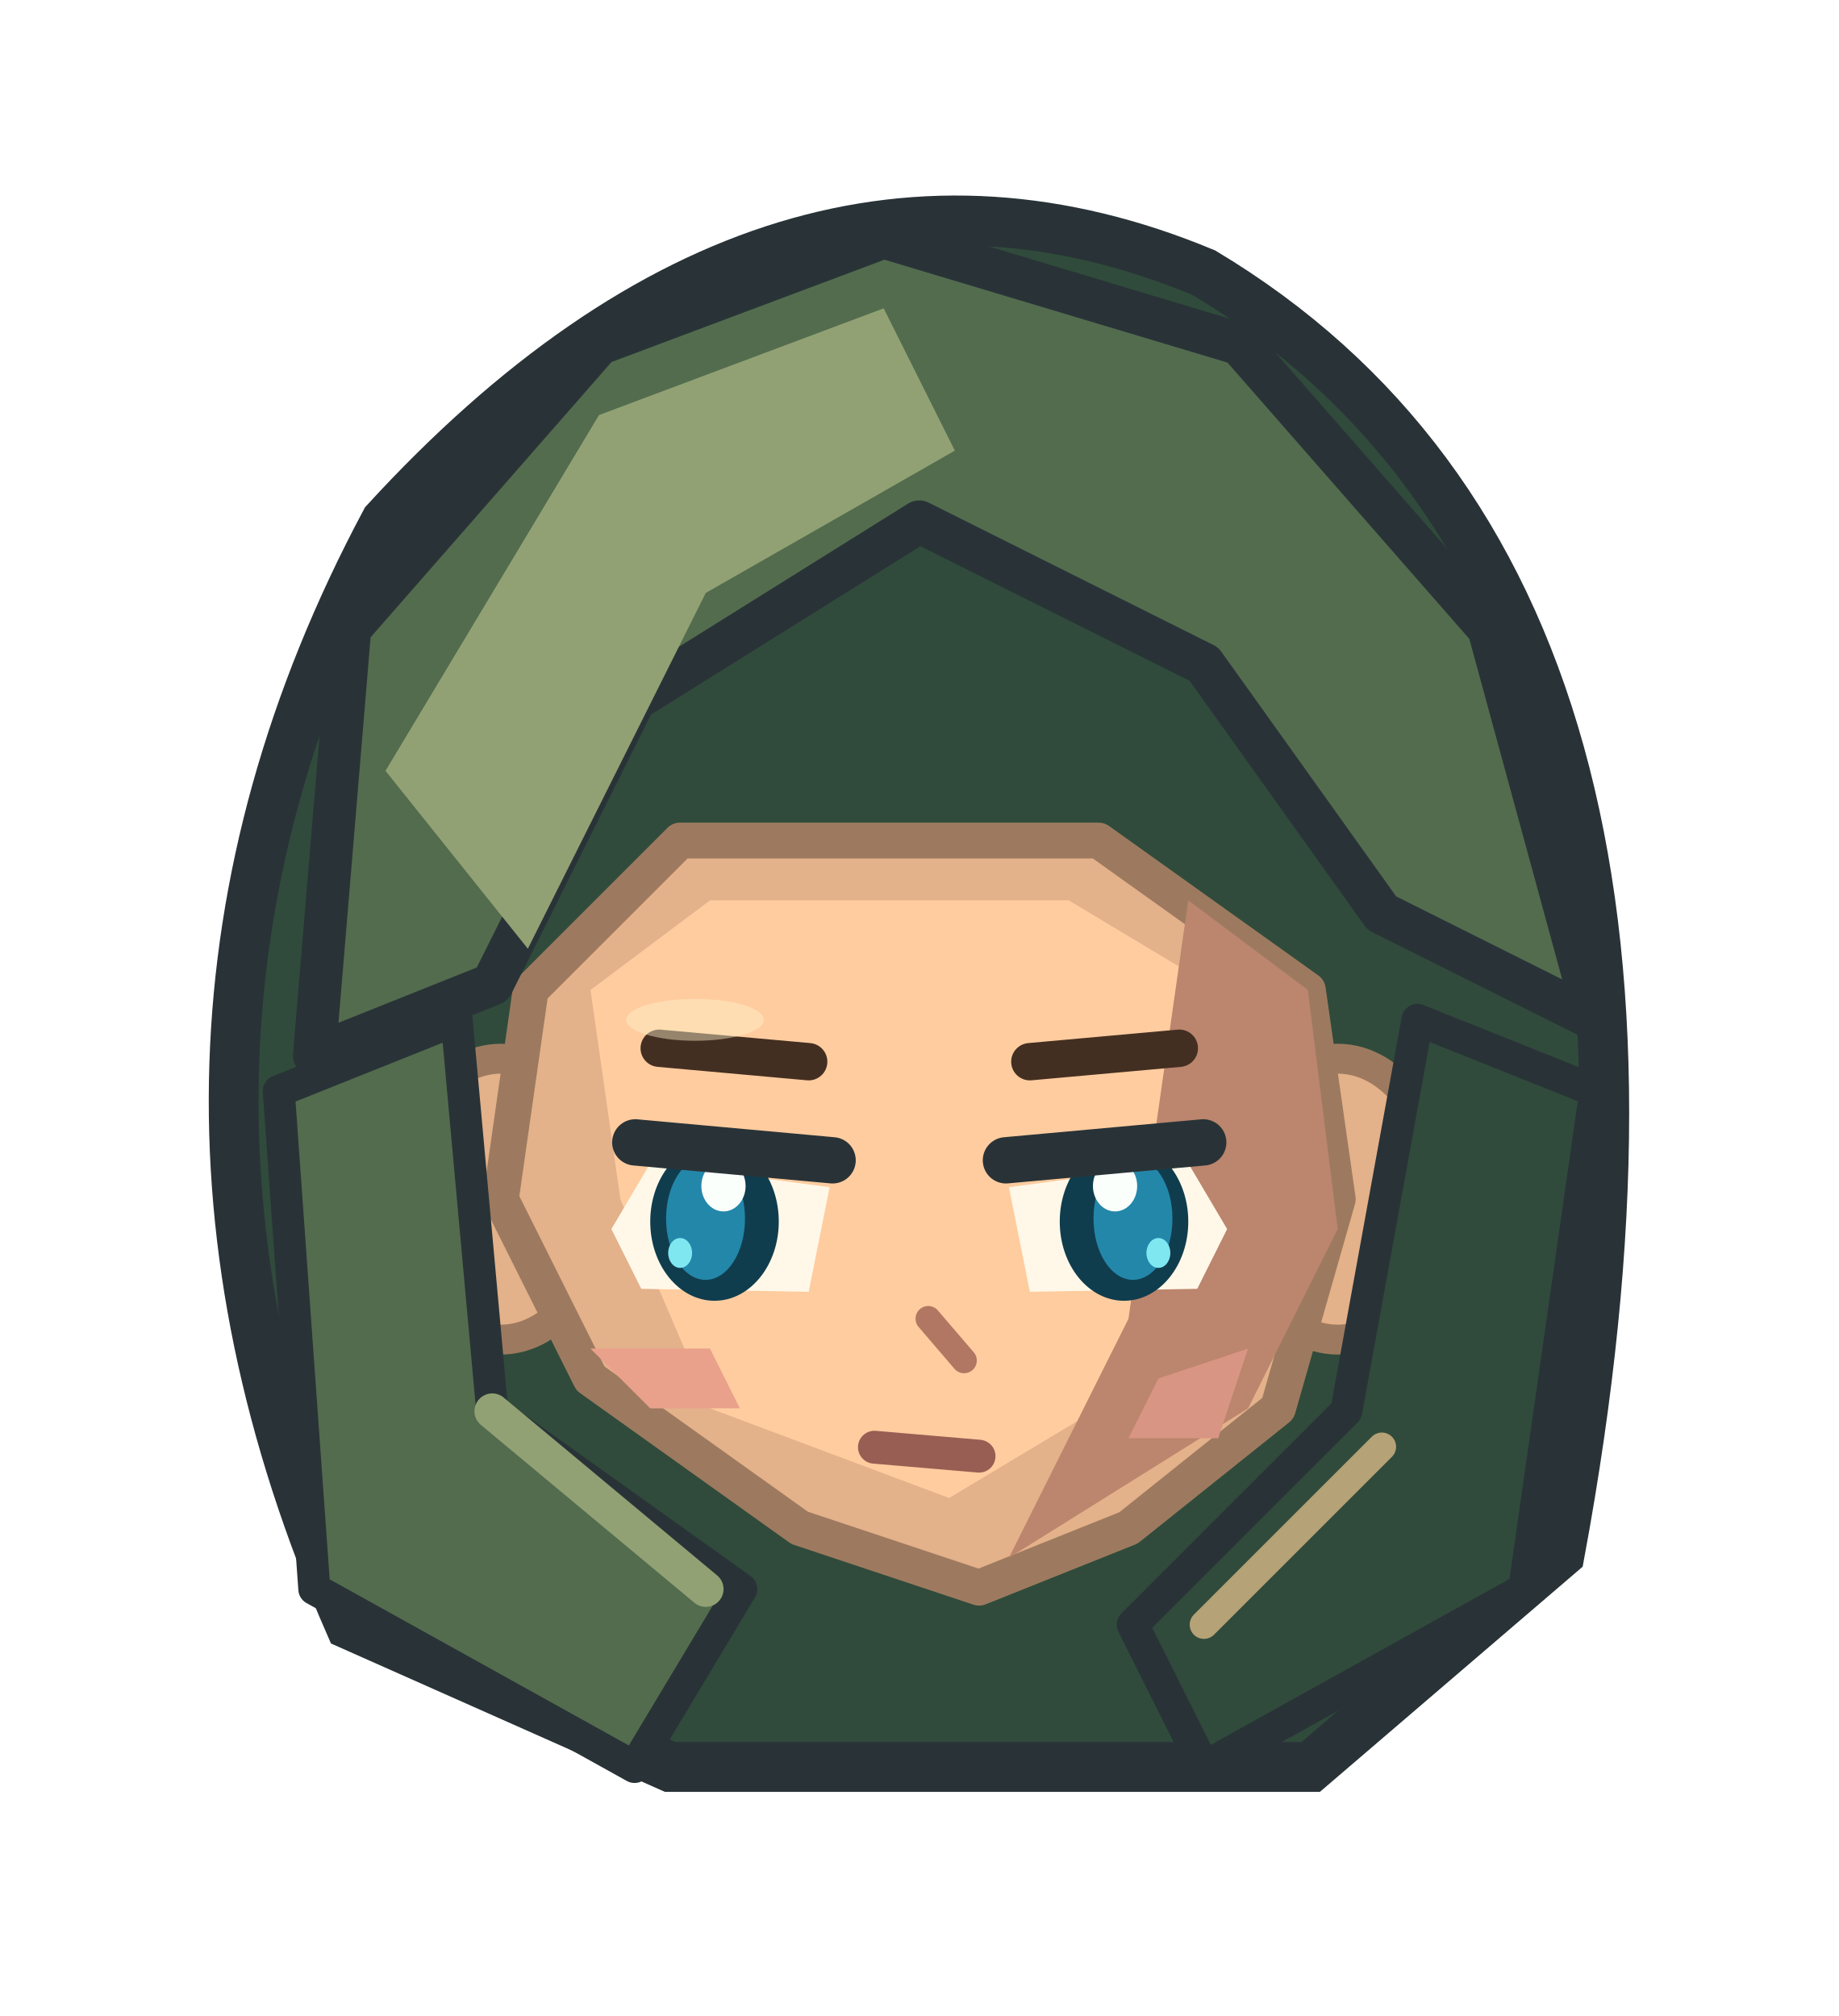
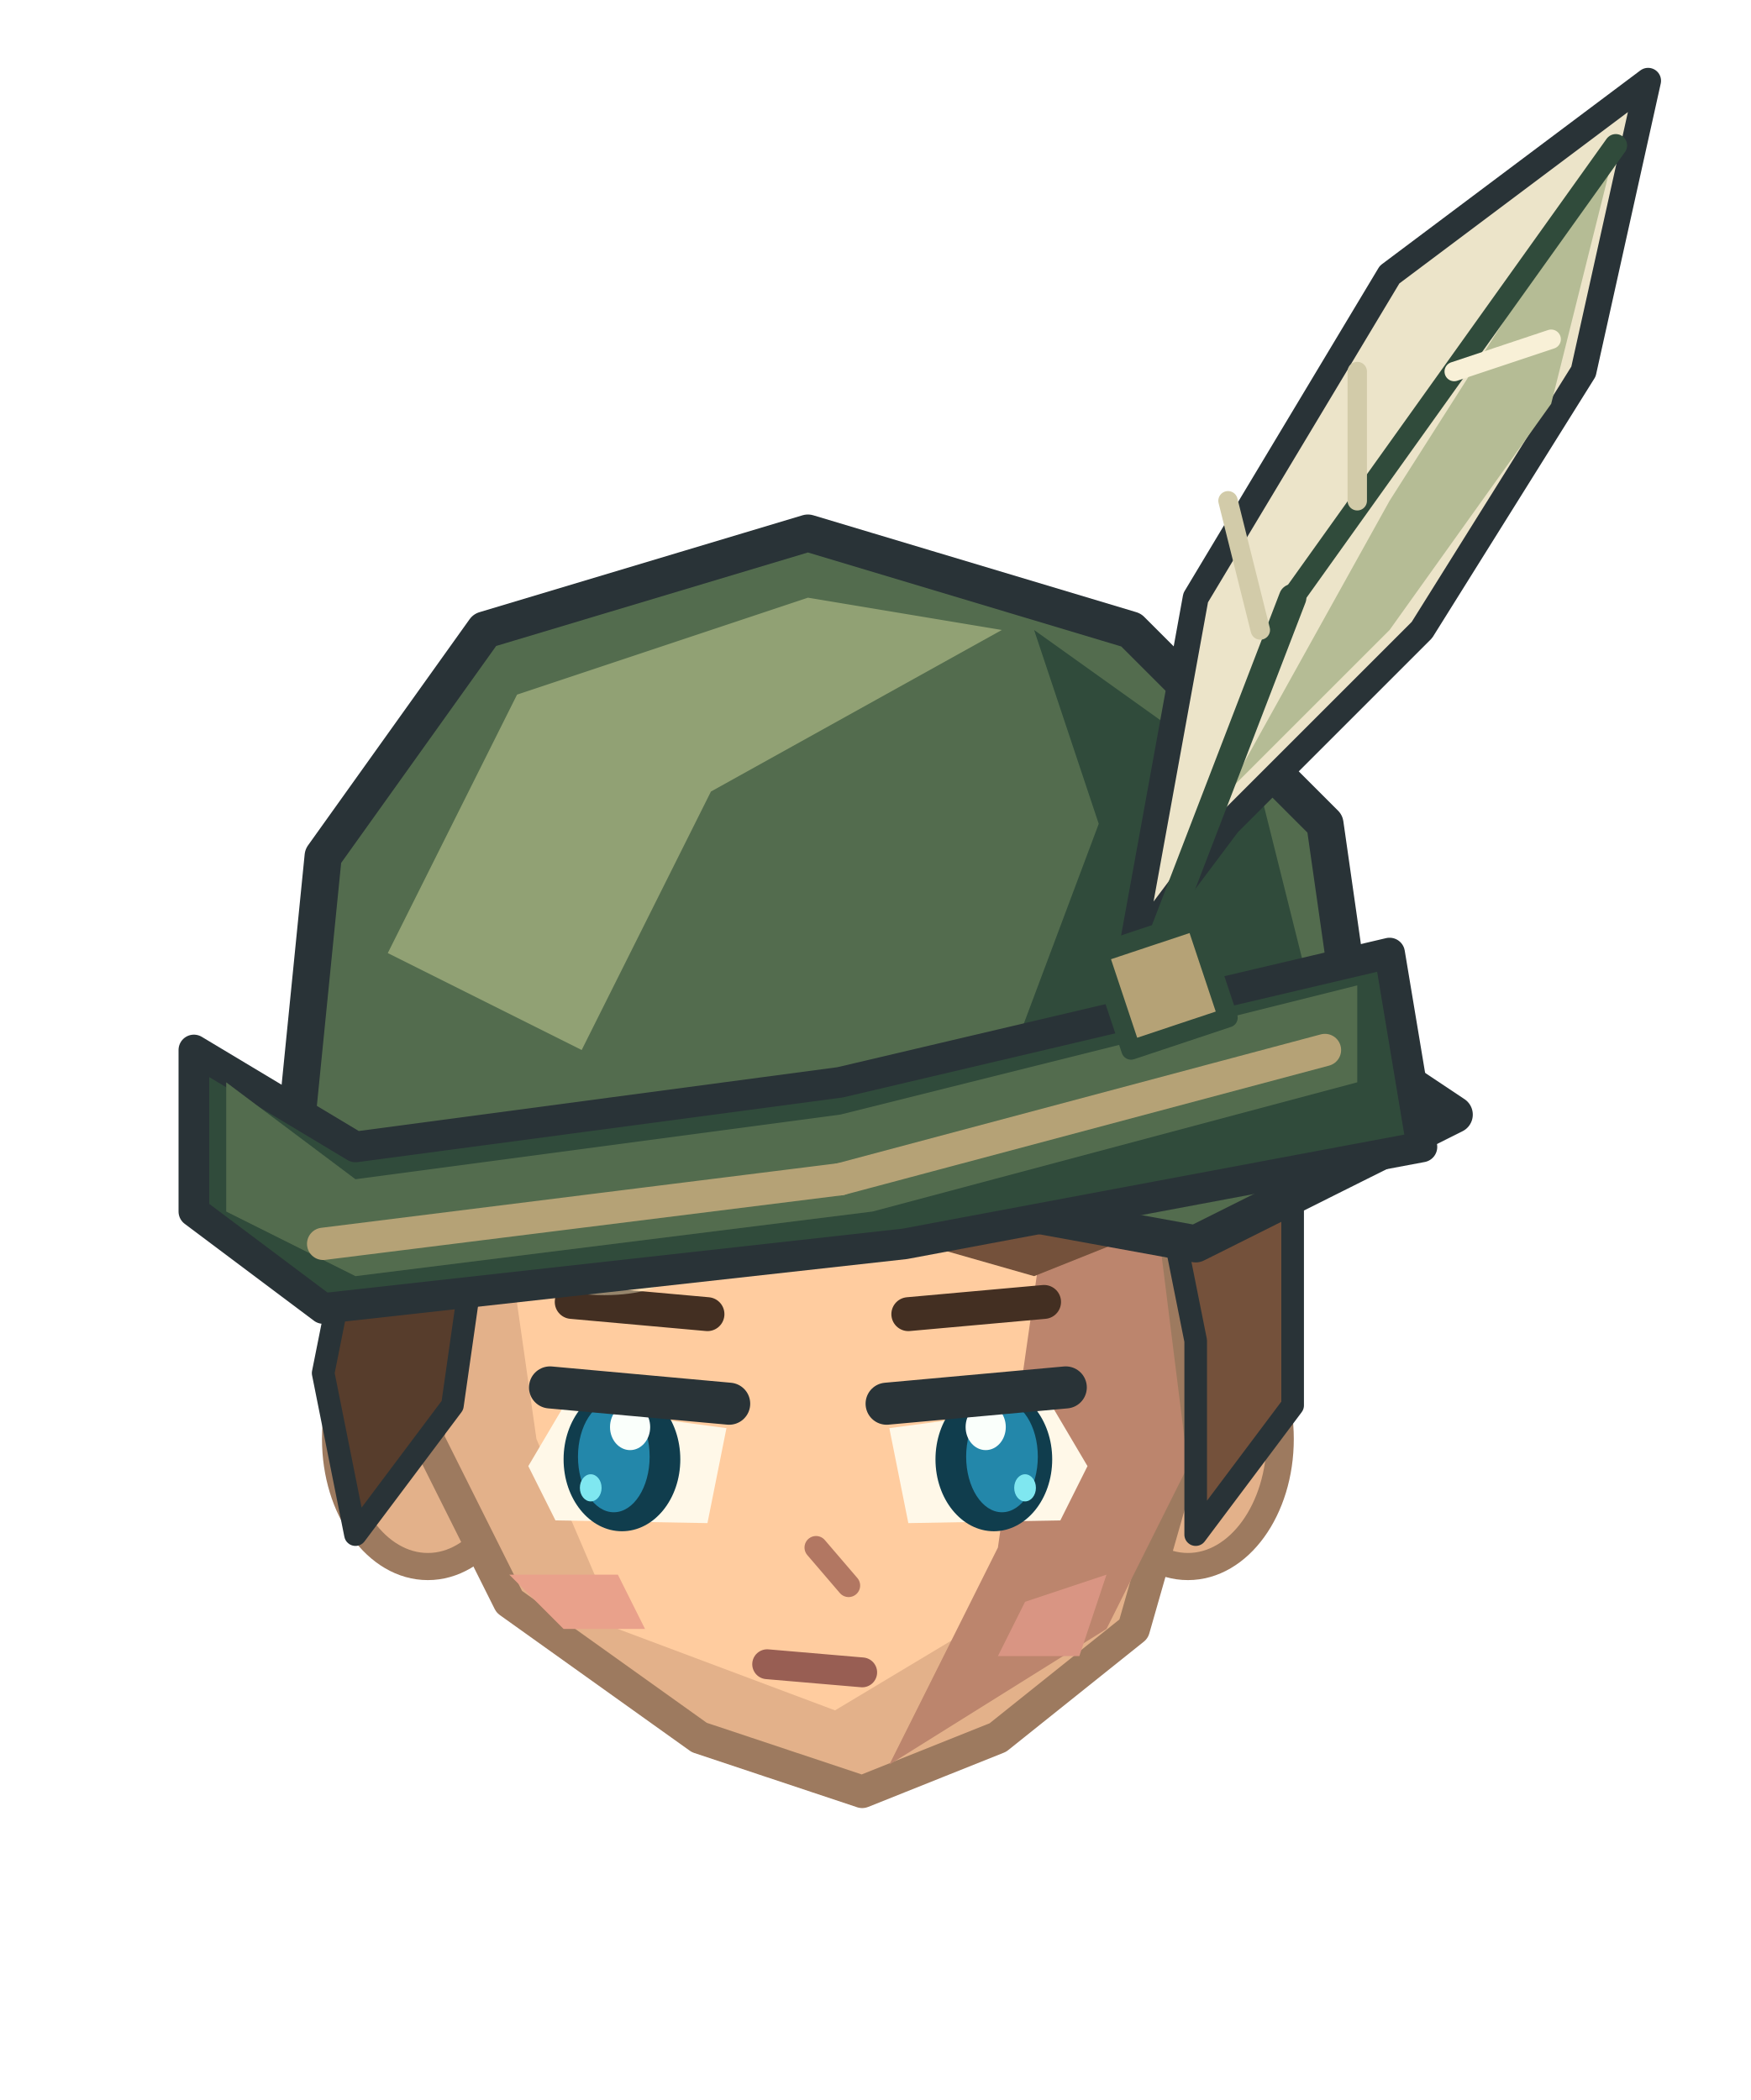
- <svg xmlns="http://www.w3.org/2000/svg" viewBox="-31 -38 62 68">
+ <svg xmlns="http://www.w3.org/2000/svg" viewBox="-30 -51 65 78">
  <defs />
-   <path d="M-16 14 Q-23 -2 -15 -17 Q-4 -29 8 -24 Q23 -15 18 12 L11 18 L-7 18 Z" transform="matrix(1.2 0 0 1.2 0 0)" fill="#304b3b" opacity="1" />
-   <path d="M-16 14 Q-23 -2 -15 -17 Q-4 -29 8 -24 Q23 -15 18 12 L11 18 L-7 18 Z" transform="matrix(1.2 0 0 1.2 0 0)" fill="none" stroke="#293337" stroke-width="1.4" stroke-linecap="butt" stroke-linejoin="miter" opacity="1" />
  <path d="M-10.6 -57 A3.4 4.7 0 1 0 -17.4 -57 A3.4 4.7 0 1 0 -10.6 -57 Z" transform="matrix(1.008 0 0 1.008 0 59.904)" fill="#e3b18a" opacity="1" />
  <path d="M-10.6 -57 A3.4 4.7 0 1 0 -17.4 -57 A3.4 4.7 0 1 0 -10.6 -57 Z" transform="matrix(1.008 0 0 1.008 0 59.904)" fill="none" stroke="#9d7a5f" stroke-width="1" stroke-linecap="butt" stroke-linejoin="miter" opacity="1" />
  <path d="M17.4 -57 A3.4 4.7 0 1 0 10.6 -57 A3.4 4.7 0 1 0 17.4 -57 Z" transform="matrix(1.008 0 0 1.008 0 59.904)" fill="#e3b18a" opacity="1" />
  <path d="M17.4 -57 A3.4 4.7 0 1 0 10.6 -57 A3.4 4.7 0 1 0 17.4 -57 Z" transform="matrix(1.008 0 0 1.008 0 59.904)" fill="none" stroke="#9d7a5f" stroke-width="1" stroke-linecap="butt" stroke-linejoin="miter" opacity="1" />
  <path d="M-13 -64 L-8 -69 L6 -69 L13 -64 L14 -57 L12 -50 L7 -46 L2 -44 L-4 -46 L-11 -51 L-14 -57 Z" transform="matrix(1.008 0 0 1.008 0 59.904)" fill="#e3b18a" opacity="1" />
  <path d="M-13 -64 L-8 -69 L6 -69 L13 -64 L14 -57 L12 -50 L7 -46 L2 -44 L-4 -46 L-11 -51 L-14 -57 Z" transform="matrix(1.008 0 0 1.008 0 59.904)" fill="none" stroke="#9d7a5f" stroke-width="1.2" stroke-linecap="butt" stroke-linejoin="round" opacity="1" />
  <path d="M-11 -64 L-7 -67 L5 -67 L10 -64 L10 -57 L6 -50 L1 -47 L-7 -50 L-10 -57 Z" transform="matrix(1.008 0 0 1.008 0 59.904)" fill="#ffcc9f" opacity="1" />
  <path d="M9 -67 L13 -64 L14 -56 L11 -50 L3 -45 L7 -53 Z" transform="matrix(1.008 0 0 1.008 0 59.904)" fill="#bc856d" opacity="1" />
  <path d="M-11 -52 L-9 -50 L-6 -50 L-7 -52 Z" transform="matrix(1.008 0 0 1.008 0 59.904)" fill="#e9a18b" opacity="1" />
  <path d="M8 -51 L11 -52 L10 -49 L7 -49 Z" transform="matrix(1.008 0 0 1.008 0 59.904)" fill="#d99583" opacity="1" />
  <path d="M-3.5 -1.4 L2.5 -2.2 L3.8 0 L2.8 2 L-2.8 2.1 Z" transform="matrix(-1.008 0 0 1.008 -6.552 3.456)" fill="#fff8e8" opacity="1" />
  <path d="M2.5 -0.25 A2.15 2.65 0 1 0 -1.8 -0.25 A2.15 2.65 0 1 0 2.5 -0.25 Z" transform="matrix(-1.008 0 0 1.008 -6.552 3.456)" fill="#103d4d" opacity="1" />
  <path d="M1.97 -0.35 A1.32 2.05 0 1 0 -0.67 -0.35 A1.32 2.05 0 1 0 1.97 -0.35 Z" transform="matrix(-1.008 0 0 1.008 -6.552 3.456)" fill="#2387aa" opacity="1" />
  <path d="M0.79 -1.44 A0.74 0.85 0 1 0 -0.69 -1.44 A0.74 0.85 0 1 0 0.79 -1.44 Z" transform="matrix(-1.008 0 0 1.008 -6.552 3.456)" fill="#fafffb" opacity="1" />
  <path d="M1.9 0.8 A0.4 0.5 0 1 0 1.1 0.8 A0.4 0.5 0 1 0 1.9 0.8 Z" transform="matrix(-1.008 0 0 1.008 -6.552 3.456)" fill="#7fe7f0" opacity="1" />
  <path d="M-3.6 -2.3 L3 -2.9" transform="matrix(-1.008 0 0 1.008 -6.552 3.456)" fill="none" stroke="#293337" stroke-width="1.55" stroke-linecap="round" stroke-linejoin="round" opacity="1" />
  <path d="M-2.8 -5.6 L2.2 -6.05" transform="matrix(-1.008 0 0 1.008 -6.552 3.456)" fill="none" stroke="#432f22" stroke-width="1.25" stroke-linecap="round" stroke-linejoin="round" opacity="1" />
  <path d="M-3.5 -1.4 L2.5 -2.2 L3.8 0 L2.8 2 L-2.8 2.1 Z" transform="matrix(1.008 0 0 1.008 6.552 3.456)" fill="#fff8e8" opacity="1" />
  <path d="M2.5 -0.25 A2.15 2.65 0 1 0 -1.8 -0.25 A2.15 2.65 0 1 0 2.5 -0.25 Z" transform="matrix(1.008 0 0 1.008 6.552 3.456)" fill="#103d4d" opacity="1" />
  <path d="M1.97 -0.35 A1.32 2.05 0 1 0 -0.67 -0.35 A1.32 2.05 0 1 0 1.97 -0.35 Z" transform="matrix(1.008 0 0 1.008 6.552 3.456)" fill="#2387aa" opacity="1" />
  <path d="M0.79 -1.44 A0.74 0.85 0 1 0 -0.69 -1.44 A0.74 0.85 0 1 0 0.79 -1.44 Z" transform="matrix(1.008 0 0 1.008 6.552 3.456)" fill="#fafffb" opacity="1" />
  <path d="M1.9 0.8 A0.4 0.5 0 1 0 1.1 0.8 A0.4 0.5 0 1 0 1.9 0.8 Z" transform="matrix(1.008 0 0 1.008 6.552 3.456)" fill="#7fe7f0" opacity="1" />
  <path d="M-3.6 -2.3 L3 -2.9" transform="matrix(1.008 0 0 1.008 6.552 3.456)" fill="none" stroke="#293337" stroke-width="1.55" stroke-linecap="round" stroke-linejoin="round" opacity="1" />
  <path d="M-2.8 -5.6 L2.2 -6.05" transform="matrix(1.008 0 0 1.008 6.552 3.456)" fill="none" stroke="#432f22" stroke-width="1.25" stroke-linecap="round" stroke-linejoin="round" opacity="1" />
  <path d="M0.3 -53 L1.5 -51.6" transform="matrix(1.008 0 0 1.008 0 59.904)" fill="none" stroke="#b27762" stroke-width="0.85" stroke-linecap="round" stroke-linejoin="round" opacity="1" />
  <path d="M-1.5 -48.7 L2 -48.4" transform="matrix(1.008 0 0 1.008 0 59.904)" fill="none" stroke="#985e53" stroke-width="1.1" stroke-linecap="round" stroke-linejoin="round" opacity="1" />
  <path d="M-5.2 -63 A2.3 0.7 0 1 0 -9.8 -63 A2.3 0.7 0 1 0 -5.2 -63 Z" transform="matrix(1.008 0 0 1.008 0 59.904)" fill="#fff3ca70" opacity="1" />
-   <path d="M-17 -2 L-16 -14 L-9 -22 L-1 -25 L9 -22 L16 -14 L19 -3 L13 -6 L8 -13 L0 -17 L-8 -12 L-12 -4 Z" transform="matrix(1.2 0 0 1.2 0 0)" fill="#536c4e" opacity="1" />
-   <path d="M-17 -2 L-16 -14 L-9 -22 L-1 -25 L9 -22 L16 -14 L19 -3 L13 -6 L8 -13 L0 -17 L-8 -12 L-12 -4 Z" transform="matrix(1.2 0 0 1.2 0 0)" fill="none" stroke="#293337" stroke-width="1.2" stroke-linecap="butt" stroke-linejoin="round" opacity="1" />
-   <path d="M-15 -10 L-9 -20 L-1 -23 L1 -19 L-6 -15 L-11 -5 Z" transform="matrix(1.2 0 0 1.2 0 0)" fill="#91a174" opacity="1" />
-   <path d="M-18 -1 L-13 -3 L-12 8 L-5 13 L-8 18 L-17 13 Z" transform="matrix(1.2 0 0 1.2 0 0)" fill="#536c4e" opacity="1" />
-   <path d="M-18 -1 L-13 -3 L-12 8 L-5 13 L-8 18 L-17 13 Z" transform="matrix(1.2 0 0 1.2 0 0)" fill="none" stroke="#293337" stroke-width="0.9" stroke-linecap="butt" stroke-linejoin="round" opacity="1" />
-   <path d="M14 -3 L19 -1 L17 13 L8 18 L6 14 L12 8 Z" transform="matrix(1.2 0 0 1.2 0 0)" fill="#304b3b" opacity="1" />
-   <path d="M14 -3 L19 -1 L17 13 L8 18 L6 14 L12 8 Z" transform="matrix(1.2 0 0 1.2 0 0)" fill="none" stroke="#293337" stroke-width="0.9" stroke-linecap="butt" stroke-linejoin="round" opacity="1" />
-   <path d="M-12 8 L-6 13" transform="matrix(1.2 0 0 1.2 0 0)" fill="none" stroke="#91a174" stroke-width="1" stroke-linecap="round" stroke-linejoin="round" opacity="1" />
-   <path d="M8 14 L13 9" transform="matrix(1.2 0 0 1.2 0 0)" fill="none" stroke="#b5a276" stroke-width="0.8" stroke-linecap="round" stroke-linejoin="round" opacity="1" />
+   <path d="M-14 -5 L-10 -6 L-11 1 L-14 5 L-15 0 Z" transform="matrix(1.2 0 0 1.2 0 0)" fill="#573d2c" opacity="1" />
+   <path d="M-14 -5 L-10 -6 L-11 1 L-14 5 L-15 0 Z" transform="matrix(1.2 0 0 1.2 0 0)" fill="none" stroke="#293337" stroke-width="0.7" stroke-linecap="butt" stroke-linejoin="round" opacity="1" />
+   <path d="M11 -6 L15 -5 L15 1 L12 5 L12 -1 Z" transform="matrix(1.2 0 0 1.2 0 0)" fill="#74513b" opacity="1" />
+   <path d="M11 -6 L15 -5 L15 1 L12 5 L12 -1 Z" transform="matrix(1.2 0 0 1.2 0 0)" fill="none" stroke="#293337" stroke-width="0.7" stroke-linecap="butt" stroke-linejoin="round" opacity="1" />
+   <path d="M-11 -6 L-4 -8 L7 -7 L12 -5 L7 -3 L0 -5 L-6 -3 L-7 -5 Z" transform="matrix(1.2 0 0 1.2 0 0)" fill="#74513b" opacity="1" />
+   <path d="M-16 -6 L-15 -16 L-10 -23 L0 -26 L10 -23 L16 -17 L17 -10 L20 -8 L12 -4 L1 -6 L-10 -3 Z" transform="matrix(1.2 0 0 1.2 0 0)" fill="#536c4e" opacity="1" />
+   <path d="M-16 -6 L-15 -16 L-10 -23 L0 -26 L10 -23 L16 -17 L17 -10 L20 -8 L12 -4 L1 -6 L-10 -3 Z" transform="matrix(1.2 0 0 1.2 0 0)" fill="none" stroke="#293337" stroke-width="1.15" stroke-linecap="butt" stroke-linejoin="round" opacity="1" />
+   <path d="M-13 -13 L-9 -21 L0 -24 L6 -23 L-3 -18 L-7 -10 Z" transform="matrix(1.2 0 0 1.2 0 0)" fill="#91a174" opacity="1" />
+   <path d="M7 -23 L14 -18 L16 -10 L10 -7 L6 -9 L9 -17 Z" transform="matrix(1.2 0 0 1.2 0 0)" fill="#304b3b" opacity="1" />
+   <path d="M-19 -10 L-14 -7 L1 -9 L18 -13 L19 -7 L3 -4 L-15 -2 L-19 -5 Z" transform="matrix(1.2 0 0 1.2 0 0)" fill="#304b3b" opacity="1" />
+   <path d="M-19 -10 L-14 -7 L1 -9 L18 -13 L19 -7 L3 -4 L-15 -2 L-19 -5 Z" transform="matrix(1.2 0 0 1.2 0 0)" fill="none" stroke="#293337" stroke-width="0.95" stroke-linecap="butt" stroke-linejoin="round" opacity="1" />
+   <path d="M-18 -9 L-14 -6 L1 -8 L17 -12 L17 -9 L2 -5 L-14 -3 L-18 -5 Z" transform="matrix(1.2 0 0 1.2 0 0)" fill="#536c4e" opacity="1" />
+   <path d="M-15 -4 L1 -6" transform="matrix(1.2 0 0 1.2 0 0)" fill="none" stroke="#b5a276" stroke-width="1" stroke-linecap="round" stroke-linejoin="round" opacity="1" />
+   <path d="M1 -6 L16 -10" transform="matrix(1.2 0 0 1.2 0 0)" fill="none" stroke="#b5a276" stroke-width="1" stroke-linecap="round" stroke-linejoin="round" opacity="1" />
+   <path d="M10 -13 L12 -24 L18 -34 L26 -40 L24 -31 L19 -23 L13 -17 Z" transform="matrix(1.2 0 0 1.2 0 0)" fill="#ece4c9" opacity="1" />
+   <path d="M10 -13 L12 -24 L18 -34 L26 -40 L24 -31 L19 -23 L13 -17 Z" transform="matrix(1.2 0 0 1.2 0 0)" fill="none" stroke="#293337" stroke-width="0.8" stroke-linecap="round" stroke-linejoin="round" opacity="1" />
+   <path d="M13 -18 L18 -27 L25 -38 L23 -30 L18 -23 Z" transform="matrix(1.2 0 0 1.2 0 0)" fill="#b5bc95" opacity="1" />
+   <path d="M10 -11 L15 -24" transform="matrix(1.2 0 0 1.2 0 0)" fill="none" stroke="#304b3b" stroke-width="0.85" stroke-linecap="round" stroke-linejoin="round" opacity="1" />
+   <path d="M15 -24 L25 -38" transform="matrix(1.2 0 0 1.2 0 0)" fill="none" stroke="#304b3b" stroke-width="0.7" stroke-linecap="round" stroke-linejoin="round" opacity="1" />
+   <path d="M14 -23 L13 -27" transform="matrix(1.2 0 0 1.2 0 0)" fill="none" stroke="#d2cba9" stroke-width="0.6" stroke-linecap="round" stroke-linejoin="round" opacity="1" />
+   <path d="M17 -27 L17 -31" transform="matrix(1.2 0 0 1.2 0 0)" fill="none" stroke="#d2cba9" stroke-width="0.6" stroke-linecap="round" stroke-linejoin="round" opacity="1" />
+   <path d="M20 -31 L23 -32" transform="matrix(1.2 0 0 1.2 0 0)" fill="none" stroke="#f8f0d7" stroke-width="0.6" stroke-linecap="round" stroke-linejoin="round" opacity="1" />
+   <path d="M9 -13 L12 -14 L13 -11 L10 -10 Z" transform="matrix(1.2 0 0 1.2 0 0)" fill="#b5a276" opacity="1" />
+   <path d="M9 -13 L12 -14 L13 -11 L10 -10 Z" transform="matrix(1.2 0 0 1.2 0 0)" fill="none" stroke="#304b3b" stroke-width="0.6" stroke-linecap="round" stroke-linejoin="round" opacity="1" />
</svg>
